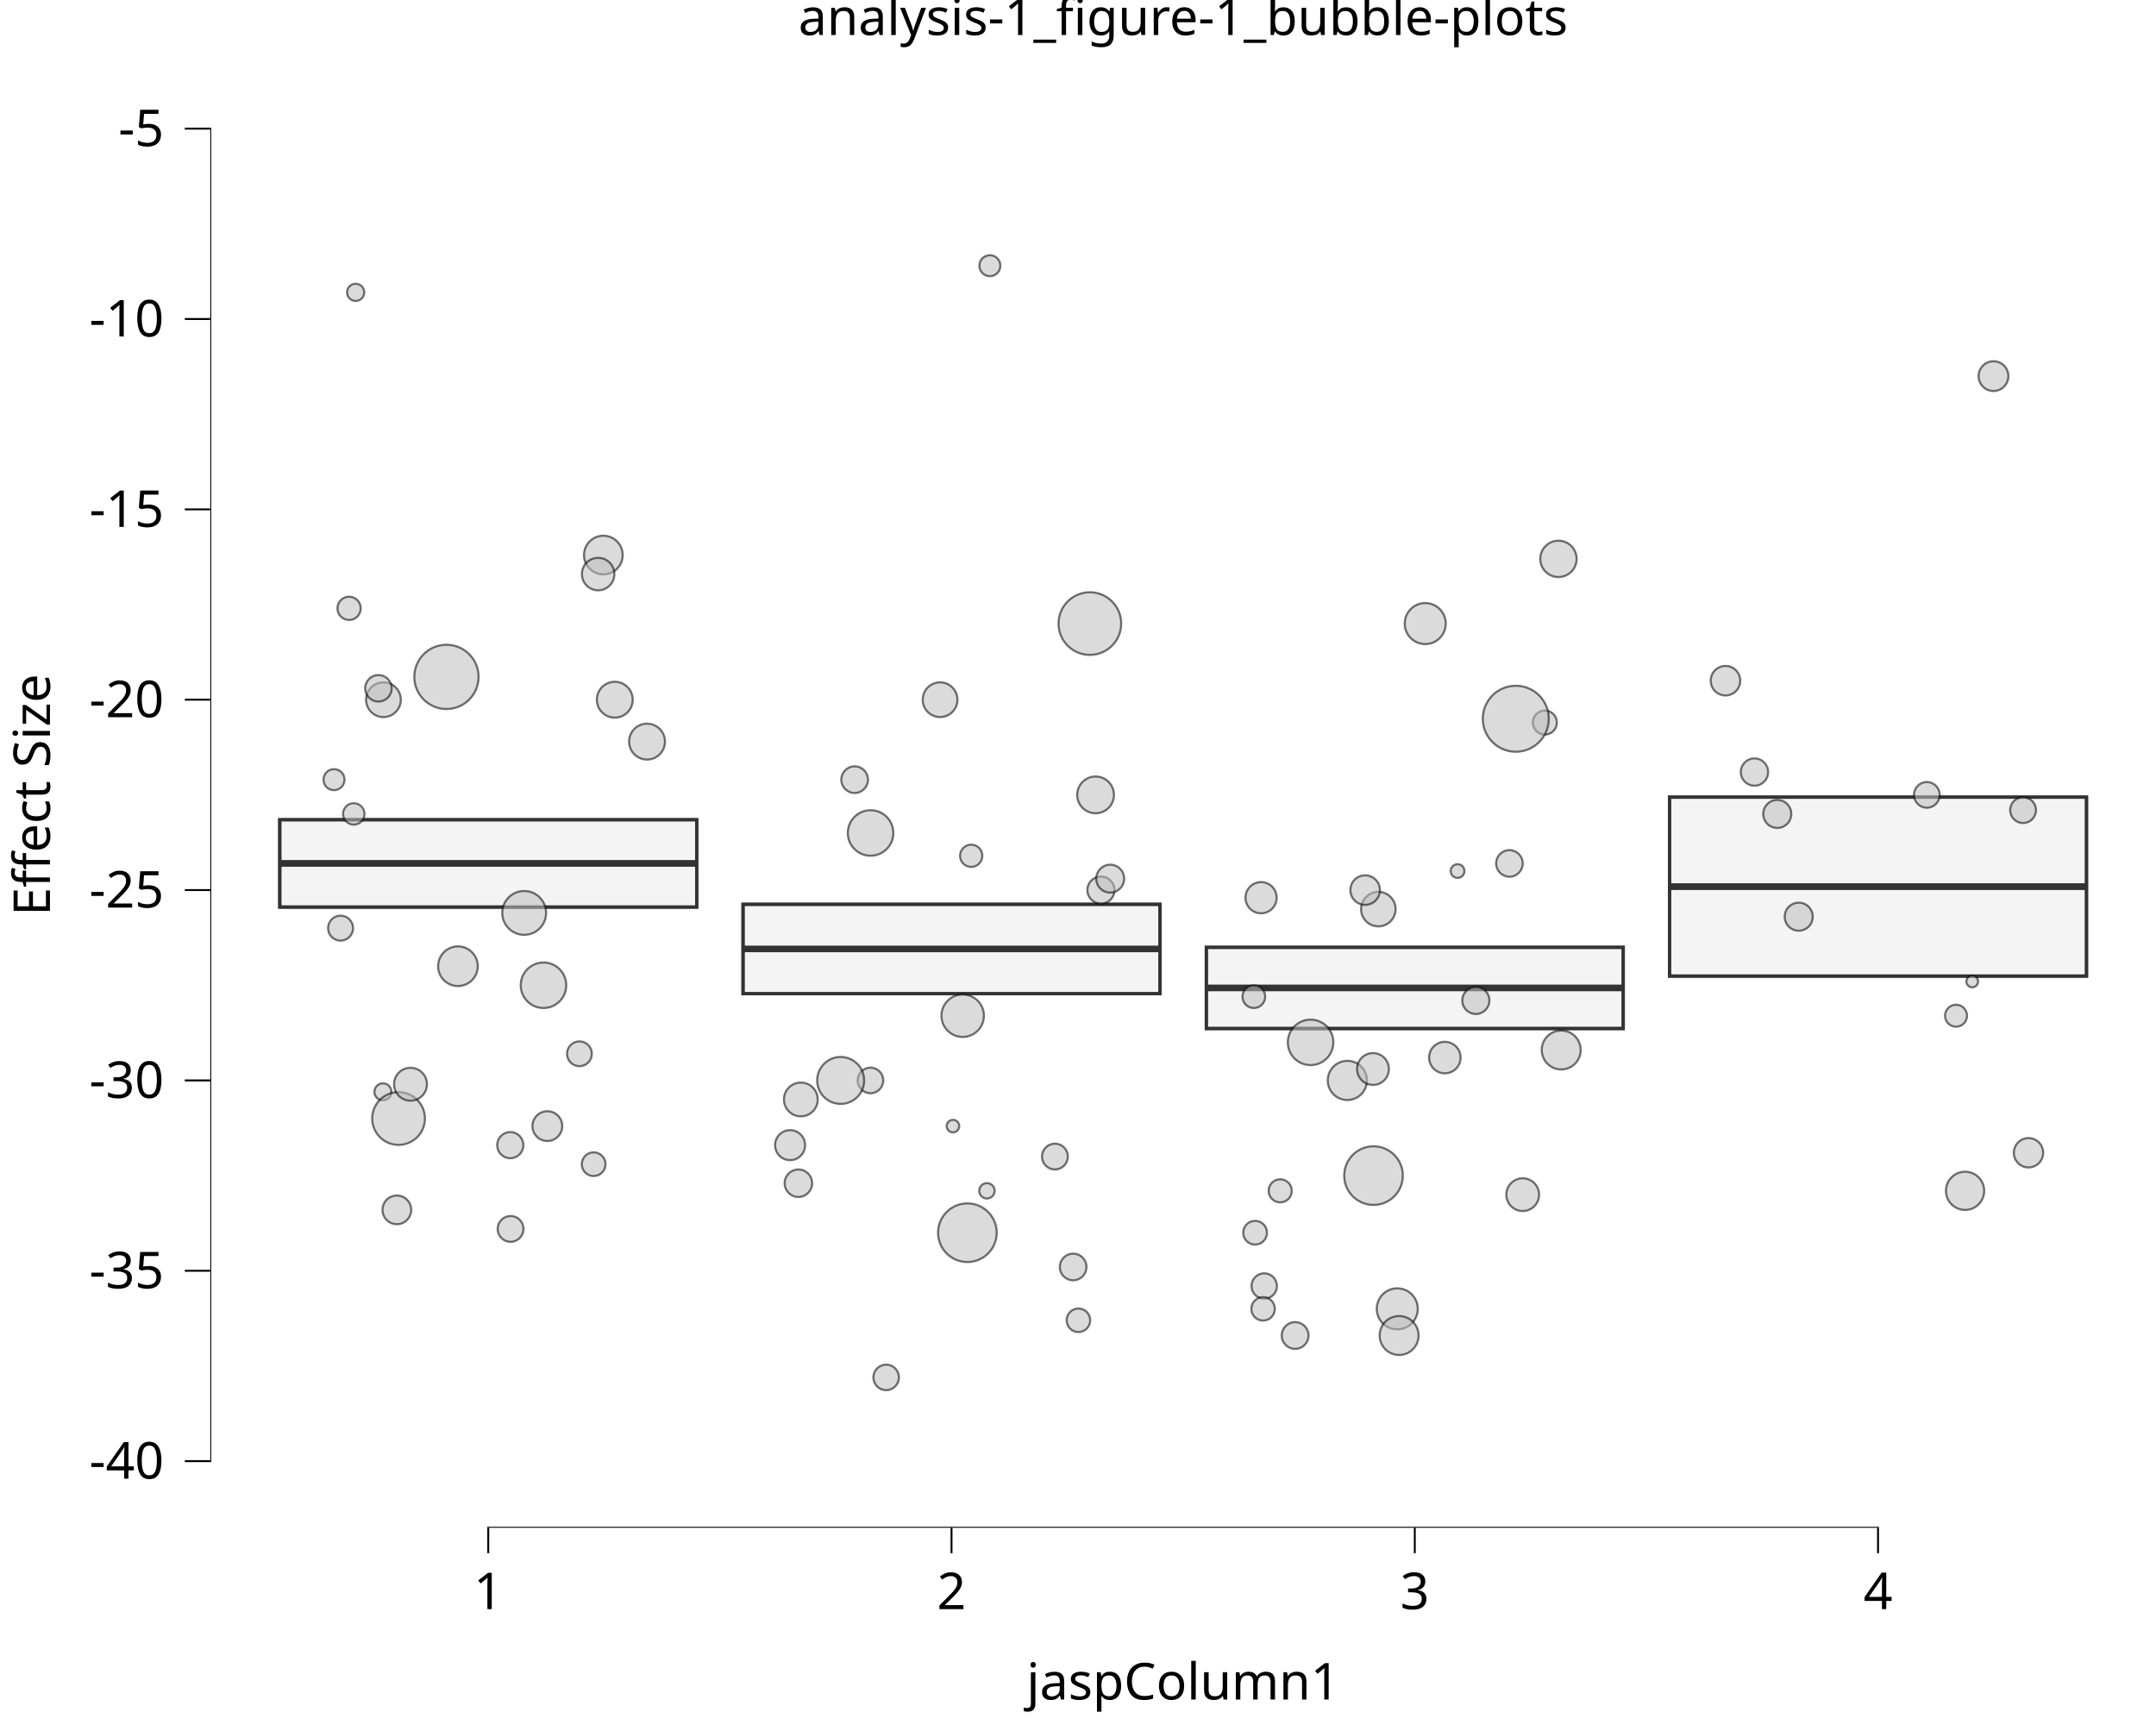
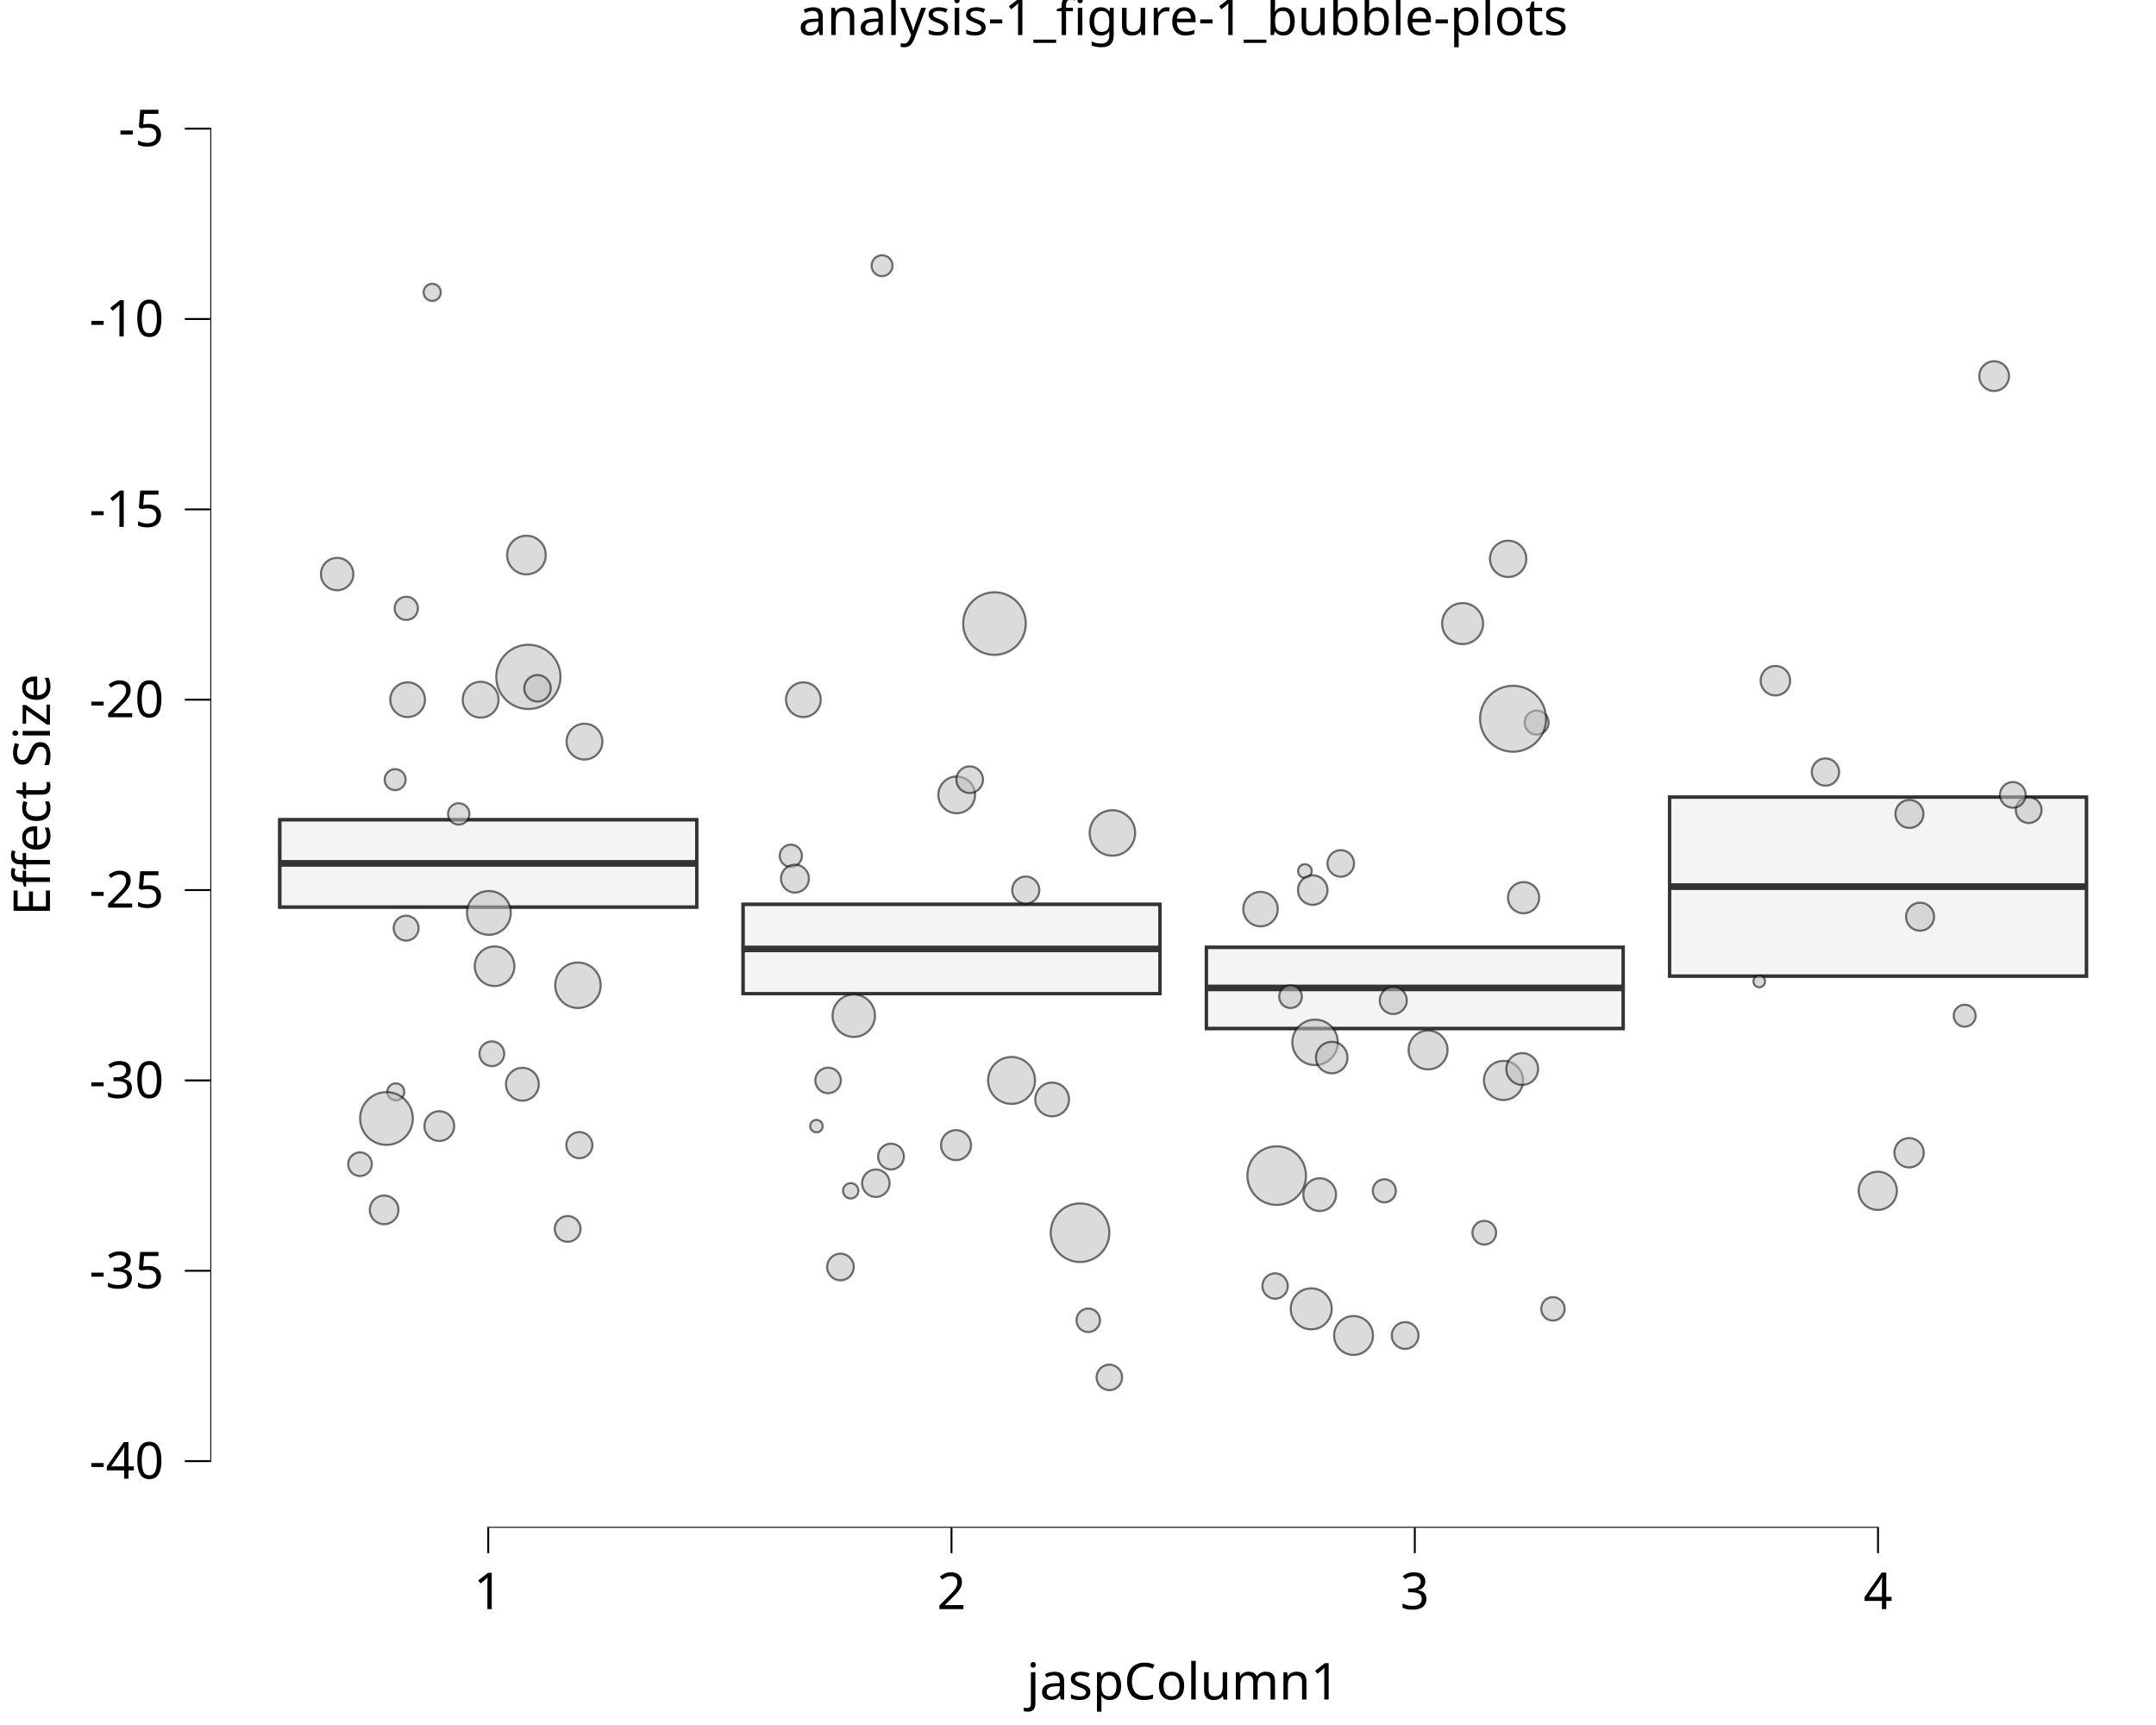
<svg xmlns="http://www.w3.org/2000/svg" class="svglite" data-engine-version="2.0" width="720.00pt" height="576.00pt" viewBox="0 0 720.00 576.00">
  <defs>
    <style type="text/css">
    .svglite line, .svglite polyline, .svglite polygon, .svglite path, .svglite rect, .svglite circle {
      fill: none;
      stroke: #000000;
      stroke-linecap: round;
      stroke-linejoin: round;
      stroke-miterlimit: 10.00;
    }
  </style>
  </defs>
  <rect width="100%" height="100%" style="stroke: none; fill: #FFFFFF;" />
  <defs>
    <clipPath id="cpMC4wMHw3MjAuMDB8MC4wMHw1NzYuMDA=">
      <rect x="0.00" y="0.00" width="720.00" height="576.00" />
    </clipPath>
  </defs>
  <g clip-path="url(#cpMC4wMHw3MjAuMDB8MC4wMHw1NzYuMDA=)">
    <rect x="0.00" y="0.00" width="720.00" height="576.00" style="stroke-width: 10.67; stroke: none;" />
  </g>
  <defs>
    <clipPath id="cpNzAuMjJ8NzIwLjAwfDIwLjcxfDUxMC4xNA==">
      <rect x="70.22" y="20.71" width="649.78" height="489.43" />
    </clipPath>
  </defs>
  <g clip-path="url(#cpNzAuMjJ8NzIwLjAwfDIwLjcxfDUxMC4xNA==)">
    <rect x="70.22" y="20.71" width="649.78" height="489.43" style="stroke-width: 10.67; stroke: none;" />
    <line x1="163.05" y1="273.72" x2="163.05" y2="273.72" style="stroke-width: 1.07; stroke: #333333; stroke-linecap: butt;" />
    <line x1="163.05" y1="302.88" x2="163.05" y2="302.88" style="stroke-width: 1.07; stroke: #333333; stroke-linecap: butt;" />
    <polygon points="93.43,273.72 93.43,302.88 232.67,302.88 232.67,273.72 93.43,273.72 " style="stroke-width: 1.07; stroke: #333333; stroke-linecap: butt; stroke-linejoin: miter; fill: #BEBEBE; fill-opacity: 0.10;" />
    <line x1="93.43" y1="288.30" x2="232.67" y2="288.30" style="stroke-width: 2.13; stroke: #333333; stroke-linecap: butt; stroke-linejoin: miter;" />
    <line x1="317.76" y1="301.96" x2="317.76" y2="301.96" style="stroke-width: 1.07; stroke: #333333; stroke-linecap: butt;" />
    <line x1="317.76" y1="331.81" x2="317.76" y2="331.81" style="stroke-width: 1.07; stroke: #333333; stroke-linecap: butt;" />
    <polygon points="248.14,301.96 248.14,331.81 387.38,331.81 387.38,301.96 248.14,301.96 " style="stroke-width: 1.07; stroke: #333333; stroke-linecap: butt; stroke-linejoin: miter; fill: #BEBEBE; fill-opacity: 0.10;" />
    <line x1="248.14" y1="316.89" x2="387.38" y2="316.89" style="stroke-width: 2.13; stroke: #333333; stroke-linecap: butt; stroke-linejoin: miter;" />
    <line x1="472.47" y1="316.33" x2="472.47" y2="316.33" style="stroke-width: 1.07; stroke: #333333; stroke-linecap: butt;" />
    <line x1="472.47" y1="343.44" x2="472.47" y2="343.44" style="stroke-width: 1.07; stroke: #333333; stroke-linecap: butt;" />
    <polygon points="402.85,316.33 402.85,343.44 542.08,343.44 542.08,316.33 402.85,316.33 " style="stroke-width: 1.07; stroke: #333333; stroke-linecap: butt; stroke-linejoin: miter; fill: #BEBEBE; fill-opacity: 0.10;" />
    <line x1="402.85" y1="329.89" x2="542.08" y2="329.89" style="stroke-width: 2.13; stroke: #333333; stroke-linecap: butt; stroke-linejoin: miter;" />
    <line x1="627.17" y1="266.18" x2="627.17" y2="266.18" style="stroke-width: 1.07; stroke: #333333; stroke-linecap: butt;" />
    <line x1="627.17" y1="325.93" x2="627.17" y2="325.93" style="stroke-width: 1.07; stroke: #333333; stroke-linecap: butt;" />
    <polygon points="557.56,266.18 557.56,325.93 696.79,325.93 696.79,266.18 557.56,266.18 " style="stroke-width: 1.07; stroke: #333333; stroke-linecap: butt; stroke-linejoin: miter; fill: #BEBEBE; fill-opacity: 0.10;" />
    <line x1="557.56" y1="296.05" x2="696.79" y2="296.05" style="stroke-width: 2.13; stroke: #333333; stroke-linecap: butt; stroke-linejoin: miter;" />
    <line x1="163.05" y1="273.72" x2="163.05" y2="273.72" style="stroke-width: 1.07; stroke: #333333; stroke-linecap: butt;" />
    <line x1="163.05" y1="302.88" x2="163.05" y2="302.88" style="stroke-width: 1.07; stroke: #333333; stroke-linecap: butt;" />
    <polygon points="93.43,273.72 93.43,302.88 232.67,302.88 232.67,273.72 93.43,273.72 " style="stroke-width: 1.07; stroke: #333333; stroke-linecap: butt; stroke-linejoin: miter; fill: #BEBEBE; fill-opacity: 0.10;" />
    <line x1="93.43" y1="288.30" x2="232.67" y2="288.30" style="stroke-width: 2.13; stroke: #333333; stroke-linecap: butt; stroke-linejoin: miter;" />
    <line x1="317.76" y1="301.96" x2="317.76" y2="301.96" style="stroke-width: 1.07; stroke: #333333; stroke-linecap: butt;" />
    <line x1="317.76" y1="331.81" x2="317.76" y2="331.81" style="stroke-width: 1.07; stroke: #333333; stroke-linecap: butt;" />
    <polygon points="248.14,301.96 248.14,331.81 387.38,331.81 387.38,301.96 248.14,301.96 " style="stroke-width: 1.07; stroke: #333333; stroke-linecap: butt; stroke-linejoin: miter; fill: #BEBEBE; fill-opacity: 0.10;" />
    <line x1="248.14" y1="316.89" x2="387.38" y2="316.89" style="stroke-width: 2.13; stroke: #333333; stroke-linecap: butt; stroke-linejoin: miter;" />
    <line x1="472.47" y1="316.33" x2="472.47" y2="316.33" style="stroke-width: 1.07; stroke: #333333; stroke-linecap: butt;" />
    <line x1="472.47" y1="343.44" x2="472.47" y2="343.44" style="stroke-width: 1.07; stroke: #333333; stroke-linecap: butt;" />
    <polygon points="402.85,316.33 402.85,343.44 542.08,343.44 542.08,316.33 402.85,316.33 " style="stroke-width: 1.07; stroke: #333333; stroke-linecap: butt; stroke-linejoin: miter; fill: #BEBEBE; fill-opacity: 0.10;" />
    <line x1="402.85" y1="329.89" x2="542.08" y2="329.89" style="stroke-width: 2.13; stroke: #333333; stroke-linecap: butt; stroke-linejoin: miter;" />
    <line x1="627.17" y1="266.18" x2="627.17" y2="266.18" style="stroke-width: 1.07; stroke: #333333; stroke-linecap: butt;" />
    <line x1="627.17" y1="325.93" x2="627.17" y2="325.93" style="stroke-width: 1.07; stroke: #333333; stroke-linecap: butt;" />
    <polygon points="557.56,266.18 557.56,325.93 696.79,325.93 696.79,266.18 557.56,266.18 " style="stroke-width: 1.07; stroke: #333333; stroke-linecap: butt; stroke-linejoin: miter; fill: #BEBEBE; fill-opacity: 0.10;" />
    <line x1="557.56" y1="296.05" x2="696.79" y2="296.05" style="stroke-width: 2.13; stroke: #333333; stroke-linecap: butt; stroke-linejoin: miter;" />
-     <circle cx="132.53" cy="403.99" r="4.79" style="stroke-width: 0.71; stroke: #000000; stroke-opacity: 0.55; fill: #BEBEBE; fill-opacity: 0.55;" />
-     <circle cx="205.31" cy="233.64" r="5.99" style="stroke-width: 0.71; stroke: #000000; stroke-opacity: 0.55; fill: #BEBEBE; fill-opacity: 0.55;" />
-     <circle cx="449.95" cy="360.77" r="6.54" style="stroke-width: 0.71; stroke: #000000; stroke-opacity: 0.55; fill: #BEBEBE; fill-opacity: 0.55;" />
-     <circle cx="216.08" cy="247.63" r="5.99" style="stroke-width: 0.71; stroke: #000000; stroke-opacity: 0.55; fill: #BEBEBE; fill-opacity: 0.55;" />
-     <circle cx="128.05" cy="233.64" r="5.80" style="stroke-width: 0.71; stroke: #000000; stroke-opacity: 0.55; fill: #BEBEBE; fill-opacity: 0.55;" />
-     <circle cx="313.94" cy="233.64" r="5.80" style="stroke-width: 0.71; stroke: #000000; stroke-opacity: 0.55; fill: #BEBEBE; fill-opacity: 0.55;" />
-     <circle cx="475.96" cy="208.22" r="6.85" style="stroke-width: 0.71; stroke: #000000; stroke-opacity: 0.55; fill: #BEBEBE; fill-opacity: 0.55;" />
-     <circle cx="329.59" cy="397.63" r="2.57" style="stroke-width: 0.71; stroke: #000000; stroke-opacity: 0.55; fill: #BEBEBE; fill-opacity: 0.55;" />
-     <circle cx="175.05" cy="304.83" r="7.32" style="stroke-width: 0.71; stroke: #000000; stroke-opacity: 0.55; fill: #BEBEBE; fill-opacity: 0.55;" />
-     <circle cx="321.49" cy="339.16" r="7.09" style="stroke-width: 0.71; stroke: #000000; stroke-opacity: 0.55; fill: #BEBEBE; fill-opacity: 0.55;" />
-     <circle cx="127.88" cy="364.58" r="2.84" style="stroke-width: 0.71; stroke: #000000; stroke-opacity: 0.55; fill: #BEBEBE; fill-opacity: 0.55;" />
-     <circle cx="486.76" cy="290.85" r="2.29" style="stroke-width: 0.71; stroke: #000000; stroke-opacity: 0.55; fill: #BEBEBE; fill-opacity: 0.55;" />
-     <circle cx="367.66" cy="297.21" r="4.53" style="stroke-width: 0.71; stroke: #000000; stroke-opacity: 0.55; fill: #BEBEBE; fill-opacity: 0.55;" />
-     <circle cx="466.62" cy="437.04" r="6.85" style="stroke-width: 0.71; stroke: #000000; stroke-opacity: 0.55; fill: #BEBEBE; fill-opacity: 0.55;" />
-     <circle cx="365.87" cy="265.42" r="6.14" style="stroke-width: 0.71; stroke: #000000; stroke-opacity: 0.55; fill: #BEBEBE; fill-opacity: 0.55;" />
-     <circle cx="421.14" cy="299.75" r="5.21" style="stroke-width: 0.71; stroke: #000000; stroke-opacity: 0.55; fill: #BEBEBE; fill-opacity: 0.55;" />
-     <circle cx="600.69" cy="306.10" r="4.68" style="stroke-width: 0.71; stroke: #000000; stroke-opacity: 0.55; fill: #BEBEBE; fill-opacity: 0.55;" />
-     <circle cx="330.57" cy="88.72" r="3.50" style="stroke-width: 0.71; stroke: #000000; stroke-opacity: 0.55; fill: #BEBEBE; fill-opacity: 0.55;" />
-     <circle cx="113.73" cy="309.92" r="4.17" style="stroke-width: 0.71; stroke: #000000; stroke-opacity: 0.55; fill: #BEBEBE; fill-opacity: 0.55;" />
-     <circle cx="290.69" cy="360.77" r="4.27" style="stroke-width: 0.71; stroke: #000000; stroke-opacity: 0.55; fill: #BEBEBE; fill-opacity: 0.55;" />
-     <circle cx="460.30" cy="303.56" r="5.76" style="stroke-width: 0.71; stroke: #000000; stroke-opacity: 0.55; fill: #BEBEBE; fill-opacity: 0.55;" />
-     <circle cx="576.23" cy="227.29" r="4.93" style="stroke-width: 0.71; stroke: #000000; stroke-opacity: 0.55; fill: #BEBEBE; fill-opacity: 0.55;" />
-     <circle cx="467.24" cy="445.94" r="6.50" style="stroke-width: 0.71; stroke: #000000; stroke-opacity: 0.55; fill: #BEBEBE; fill-opacity: 0.55;" />
-     <circle cx="656.24" cy="397.63" r="6.38" style="stroke-width: 0.71; stroke: #000000; stroke-opacity: 0.55; fill: #BEBEBE; fill-opacity: 0.55;" />
-     <circle cx="181.50" cy="328.99" r="7.60" style="stroke-width: 0.71; stroke: #000000; stroke-opacity: 0.55; fill: #BEBEBE; fill-opacity: 0.55;" />
-     <circle cx="290.73" cy="278.14" r="7.60" style="stroke-width: 0.71; stroke: #000000; stroke-opacity: 0.55; fill: #BEBEBE; fill-opacity: 0.55;" />
-     <circle cx="437.67" cy="348.06" r="7.60" style="stroke-width: 0.71; stroke: #000000; stroke-opacity: 0.55; fill: #BEBEBE; fill-opacity: 0.55;" />
-     <circle cx="455.89" cy="297.21" r="4.93" style="stroke-width: 0.71; stroke: #000000; stroke-opacity: 0.55; fill: #BEBEBE; fill-opacity: 0.55;" />
-     <circle cx="593.52" cy="271.78" r="4.68" style="stroke-width: 0.71; stroke: #000000; stroke-opacity: 0.55; fill: #BEBEBE; fill-opacity: 0.55;" />
-     <circle cx="360.14" cy="440.86" r="3.93" style="stroke-width: 0.71; stroke: #000000; stroke-opacity: 0.55; fill: #BEBEBE; fill-opacity: 0.55;" />
-     <circle cx="482.51" cy="353.14" r="5.26" style="stroke-width: 0.71; stroke: #000000; stroke-opacity: 0.55; fill: #BEBEBE; fill-opacity: 0.55;" />
-     <circle cx="133.10" cy="373.48" r="8.81" style="stroke-width: 0.71; stroke: #000000; stroke-opacity: 0.55; fill: #BEBEBE; fill-opacity: 0.55;" />
-     <circle cx="323.06" cy="411.62" r="9.79" style="stroke-width: 0.71; stroke: #000000; stroke-opacity: 0.55; fill: #BEBEBE; fill-opacity: 0.55;" />
-     <circle cx="458.69" cy="392.55" r="9.79" style="stroke-width: 0.71; stroke: #000000; stroke-opacity: 0.55; fill: #BEBEBE; fill-opacity: 0.55;" />
-     <circle cx="515.90" cy="241.27" r="4.02" style="stroke-width: 0.71; stroke: #000000; stroke-opacity: 0.55; fill: #BEBEBE; fill-opacity: 0.55;" />
-     <circle cx="170.51" cy="410.35" r="4.31" style="stroke-width: 0.71; stroke: #000000; stroke-opacity: 0.55; fill: #BEBEBE; fill-opacity: 0.55;" />
-     <circle cx="422.19" cy="429.42" r="4.24" style="stroke-width: 0.71; stroke: #000000; stroke-opacity: 0.55; fill: #BEBEBE; fill-opacity: 0.55;" />
-     <circle cx="358.38" cy="423.06" r="4.45" style="stroke-width: 0.71; stroke: #000000; stroke-opacity: 0.55; fill: #BEBEBE; fill-opacity: 0.55;" />
-     <circle cx="266.62" cy="395.09" r="4.59" style="stroke-width: 0.71; stroke: #000000; stroke-opacity: 0.55; fill: #BEBEBE; fill-opacity: 0.55;" />
-     <circle cx="118.14" cy="271.78" r="3.58" style="stroke-width: 0.71; stroke: #000000; stroke-opacity: 0.55; fill: #BEBEBE; fill-opacity: 0.55;" />
-     <circle cx="324.33" cy="285.76" r="3.72" style="stroke-width: 0.71; stroke: #000000; stroke-opacity: 0.55; fill: #BEBEBE; fill-opacity: 0.55;" />
-     <circle cx="418.72" cy="332.80" r="3.79" style="stroke-width: 0.71; stroke: #000000; stroke-opacity: 0.55; fill: #BEBEBE; fill-opacity: 0.55;" />
-     <circle cx="653.22" cy="339.16" r="3.67" style="stroke-width: 0.71; stroke: #000000; stroke-opacity: 0.55; fill: #BEBEBE; fill-opacity: 0.55;" />
-     <circle cx="182.79" cy="376.02" r="4.97" style="stroke-width: 0.71; stroke: #000000; stroke-opacity: 0.55; fill: #BEBEBE; fill-opacity: 0.55;" />
-     <circle cx="508.51" cy="398.91" r="5.47" style="stroke-width: 0.71; stroke: #000000; stroke-opacity: 0.55; fill: #BEBEBE; fill-opacity: 0.55;" />
-     <circle cx="201.49" cy="185.34" r="6.46" style="stroke-width: 0.71; stroke: #000000; stroke-opacity: 0.55; fill: #BEBEBE; fill-opacity: 0.55;" />
-     <circle cx="520.45" cy="186.61" r="6.07" style="stroke-width: 0.71; stroke: #000000; stroke-opacity: 0.55; fill: #BEBEBE; fill-opacity: 0.55;" />
-     <circle cx="665.73" cy="125.59" r="4.97" style="stroke-width: 0.71; stroke: #000000; stroke-opacity: 0.55; fill: #BEBEBE; fill-opacity: 0.55;" />
-     <circle cx="521.37" cy="350.60" r="6.50" style="stroke-width: 0.71; stroke: #000000; stroke-opacity: 0.55; fill: #BEBEBE; fill-opacity: 0.55;" />
-     <circle cx="263.85" cy="382.38" r="5.01" style="stroke-width: 0.71; stroke: #000000; stroke-opacity: 0.55; fill: #BEBEBE; fill-opacity: 0.55;" />
-     <circle cx="198.25" cy="388.74" r="3.96" style="stroke-width: 0.71; stroke: #000000; stroke-opacity: 0.55; fill: #BEBEBE; fill-opacity: 0.55;" />
-     <circle cx="427.53" cy="397.63" r="3.86" style="stroke-width: 0.71; stroke: #000000; stroke-opacity: 0.55; fill: #BEBEBE; fill-opacity: 0.55;" />
-     <circle cx="170.41" cy="382.38" r="4.37" style="stroke-width: 0.71; stroke: #000000; stroke-opacity: 0.55; fill: #BEBEBE; fill-opacity: 0.55;" />
-     <circle cx="193.50" cy="351.87" r="4.14" style="stroke-width: 0.71; stroke: #000000; stroke-opacity: 0.55; fill: #BEBEBE; fill-opacity: 0.55;" />
-     <circle cx="352.29" cy="386.19" r="4.31" style="stroke-width: 0.71; stroke: #000000; stroke-opacity: 0.55; fill: #BEBEBE; fill-opacity: 0.55;" />
-     <circle cx="432.51" cy="445.94" r="4.47" style="stroke-width: 0.71; stroke: #000000; stroke-opacity: 0.55; fill: #BEBEBE; fill-opacity: 0.55;" />
-     <circle cx="137.09" cy="362.04" r="5.49" style="stroke-width: 0.71; stroke: #000000; stroke-opacity: 0.55; fill: #BEBEBE; fill-opacity: 0.55;" />
-     <circle cx="267.44" cy="367.12" r="5.64" style="stroke-width: 0.71; stroke: #000000; stroke-opacity: 0.55; fill: #BEBEBE; fill-opacity: 0.55;" />
-     <circle cx="458.51" cy="356.95" r="5.31" style="stroke-width: 0.71; stroke: #000000; stroke-opacity: 0.55; fill: #BEBEBE; fill-opacity: 0.55;" />
-     <circle cx="677.42" cy="384.92" r="4.90" style="stroke-width: 0.71; stroke: #000000; stroke-opacity: 0.55; fill: #BEBEBE; fill-opacity: 0.55;" />
-     <circle cx="116.58" cy="203.13" r="3.89" style="stroke-width: 0.71; stroke: #000000; stroke-opacity: 0.55; fill: #BEBEBE; fill-opacity: 0.55;" />
-     <circle cx="675.61" cy="270.51" r="4.31" style="stroke-width: 0.71; stroke: #000000; stroke-opacity: 0.55; fill: #BEBEBE; fill-opacity: 0.55;" />
-     <circle cx="421.81" cy="437.04" r="3.92" style="stroke-width: 0.71; stroke: #000000; stroke-opacity: 0.55; fill: #BEBEBE; fill-opacity: 0.55;" />
-     <circle cx="643.47" cy="265.42" r="4.29" style="stroke-width: 0.71; stroke: #000000; stroke-opacity: 0.55; fill: #BEBEBE; fill-opacity: 0.55;" />
-     <circle cx="149.09" cy="226.02" r="10.73" style="stroke-width: 0.71; stroke: #000000; stroke-opacity: 0.55; fill: #BEBEBE; fill-opacity: 0.55;" />
-     <circle cx="363.96" cy="208.22" r="10.46" style="stroke-width: 0.71; stroke: #000000; stroke-opacity: 0.55; fill: #BEBEBE; fill-opacity: 0.55;" />
-     <circle cx="506.20" cy="240.00" r="11.02" style="stroke-width: 0.71; stroke: #000000; stroke-opacity: 0.55; fill: #BEBEBE; fill-opacity: 0.55;" />
-     <circle cx="118.77" cy="97.62" r="2.87" style="stroke-width: 0.71; stroke: #000000; stroke-opacity: 0.55; fill: #BEBEBE; fill-opacity: 0.55;" />
-     <circle cx="370.76" cy="293.39" r="4.66" style="stroke-width: 0.71; stroke: #000000; stroke-opacity: 0.55; fill: #BEBEBE; fill-opacity: 0.55;" />
-     <circle cx="492.86" cy="334.07" r="4.52" style="stroke-width: 0.71; stroke: #000000; stroke-opacity: 0.55; fill: #BEBEBE; fill-opacity: 0.55;" />
-     <circle cx="199.75" cy="191.69" r="5.42" style="stroke-width: 0.71; stroke: #000000; stroke-opacity: 0.55; fill: #BEBEBE; fill-opacity: 0.55;" />
-     <circle cx="318.24" cy="376.02" r="2.09" style="stroke-width: 0.71; stroke: #000000; stroke-opacity: 0.55; fill: #BEBEBE; fill-opacity: 0.55;" />
-     <circle cx="658.63" cy="327.72" r="1.95" style="stroke-width: 0.71; stroke: #000000; stroke-opacity: 0.55; fill: #BEBEBE; fill-opacity: 0.55;" />
-     <circle cx="152.93" cy="322.63" r="6.62" style="stroke-width: 0.71; stroke: #000000; stroke-opacity: 0.55; fill: #BEBEBE; fill-opacity: 0.55;" />
-     <circle cx="280.74" cy="360.77" r="7.84" style="stroke-width: 0.71; stroke: #000000; stroke-opacity: 0.55; fill: #BEBEBE; fill-opacity: 0.55;" />
-     <circle cx="126.38" cy="229.83" r="4.42" style="stroke-width: 0.71; stroke: #000000; stroke-opacity: 0.55; fill: #BEBEBE; fill-opacity: 0.55;" />
-     <circle cx="285.41" cy="260.34" r="4.45" style="stroke-width: 0.71; stroke: #000000; stroke-opacity: 0.55; fill: #BEBEBE; fill-opacity: 0.55;" />
-     <circle cx="504.08" cy="288.31" r="4.44" style="stroke-width: 0.71; stroke: #000000; stroke-opacity: 0.55; fill: #BEBEBE; fill-opacity: 0.55;" />
-     <circle cx="585.91" cy="257.80" r="4.56" style="stroke-width: 0.71; stroke: #000000; stroke-opacity: 0.55; fill: #BEBEBE; fill-opacity: 0.55;" />
-     <circle cx="295.93" cy="459.93" r="4.26" style="stroke-width: 0.71; stroke: #000000; stroke-opacity: 0.55; fill: #BEBEBE; fill-opacity: 0.55;" />
-     <circle cx="419.14" cy="411.62" r="3.97" style="stroke-width: 0.71; stroke: #000000; stroke-opacity: 0.55; fill: #BEBEBE; fill-opacity: 0.55;" />
-     <circle cx="111.54" cy="260.34" r="3.51" style="stroke-width: 0.71; stroke: #000000; stroke-opacity: 0.55; fill: #BEBEBE; fill-opacity: 0.55;" />
+     <circle cx="128.28" cy="403.99" r="4.79" style="stroke-width: 0.71; stroke: #000000; stroke-opacity: 0.55; fill: #BEBEBE; fill-opacity: 0.55;" />
+     <circle cx="160.51" cy="233.64" r="5.99" style="stroke-width: 0.71; stroke: #000000; stroke-opacity: 0.55; fill: #BEBEBE; fill-opacity: 0.55;" />
+     <circle cx="502.10" cy="360.77" r="6.54" style="stroke-width: 0.71; stroke: #000000; stroke-opacity: 0.55; fill: #BEBEBE; fill-opacity: 0.55;" />
+     <circle cx="195.19" cy="247.63" r="5.99" style="stroke-width: 0.71; stroke: #000000; stroke-opacity: 0.55; fill: #BEBEBE; fill-opacity: 0.55;" />
+     <circle cx="136.12" cy="233.64" r="5.80" style="stroke-width: 0.71; stroke: #000000; stroke-opacity: 0.55; fill: #BEBEBE; fill-opacity: 0.55;" />
+     <circle cx="268.29" cy="233.64" r="5.80" style="stroke-width: 0.71; stroke: #000000; stroke-opacity: 0.55; fill: #BEBEBE; fill-opacity: 0.55;" />
+     <circle cx="488.44" cy="208.22" r="6.85" style="stroke-width: 0.71; stroke: #000000; stroke-opacity: 0.55; fill: #BEBEBE; fill-opacity: 0.55;" />
+     <circle cx="284.09" cy="397.63" r="2.57" style="stroke-width: 0.71; stroke: #000000; stroke-opacity: 0.55; fill: #BEBEBE; fill-opacity: 0.55;" />
+     <circle cx="163.27" cy="304.83" r="7.32" style="stroke-width: 0.71; stroke: #000000; stroke-opacity: 0.55; fill: #BEBEBE; fill-opacity: 0.55;" />
+     <circle cx="285.12" cy="339.16" r="7.09" style="stroke-width: 0.71; stroke: #000000; stroke-opacity: 0.55; fill: #BEBEBE; fill-opacity: 0.55;" />
+     <circle cx="132.18" cy="364.58" r="2.84" style="stroke-width: 0.71; stroke: #000000; stroke-opacity: 0.55; fill: #BEBEBE; fill-opacity: 0.55;" />
+     <circle cx="435.78" cy="290.85" r="2.29" style="stroke-width: 0.71; stroke: #000000; stroke-opacity: 0.55; fill: #BEBEBE; fill-opacity: 0.55;" />
+     <circle cx="342.55" cy="297.21" r="4.53" style="stroke-width: 0.71; stroke: #000000; stroke-opacity: 0.55; fill: #BEBEBE; fill-opacity: 0.55;" />
+     <circle cx="437.89" cy="437.04" r="6.85" style="stroke-width: 0.71; stroke: #000000; stroke-opacity: 0.55; fill: #BEBEBE; fill-opacity: 0.55;" />
+     <circle cx="319.49" cy="265.42" r="6.14" style="stroke-width: 0.71; stroke: #000000; stroke-opacity: 0.55; fill: #BEBEBE; fill-opacity: 0.55;" />
+     <circle cx="508.80" cy="299.75" r="5.21" style="stroke-width: 0.71; stroke: #000000; stroke-opacity: 0.55; fill: #BEBEBE; fill-opacity: 0.55;" />
+     <circle cx="641.21" cy="306.10" r="4.68" style="stroke-width: 0.71; stroke: #000000; stroke-opacity: 0.55; fill: #BEBEBE; fill-opacity: 0.55;" />
+     <circle cx="294.57" cy="88.72" r="3.50" style="stroke-width: 0.71; stroke: #000000; stroke-opacity: 0.55; fill: #BEBEBE; fill-opacity: 0.55;" />
+     <circle cx="135.63" cy="309.92" r="4.17" style="stroke-width: 0.71; stroke: #000000; stroke-opacity: 0.55; fill: #BEBEBE; fill-opacity: 0.55;" />
+     <circle cx="276.54" cy="360.77" r="4.27" style="stroke-width: 0.71; stroke: #000000; stroke-opacity: 0.55; fill: #BEBEBE; fill-opacity: 0.55;" />
+     <circle cx="420.95" cy="303.56" r="5.76" style="stroke-width: 0.71; stroke: #000000; stroke-opacity: 0.55; fill: #BEBEBE; fill-opacity: 0.55;" />
+     <circle cx="592.90" cy="227.29" r="4.93" style="stroke-width: 0.71; stroke: #000000; stroke-opacity: 0.55; fill: #BEBEBE; fill-opacity: 0.55;" />
+     <circle cx="452.02" cy="445.94" r="6.50" style="stroke-width: 0.71; stroke: #000000; stroke-opacity: 0.55; fill: #BEBEBE; fill-opacity: 0.55;" />
+     <circle cx="627.09" cy="397.63" r="6.38" style="stroke-width: 0.71; stroke: #000000; stroke-opacity: 0.55; fill: #BEBEBE; fill-opacity: 0.55;" />
+     <circle cx="193.01" cy="328.99" r="7.60" style="stroke-width: 0.71; stroke: #000000; stroke-opacity: 0.55; fill: #BEBEBE; fill-opacity: 0.55;" />
+     <circle cx="371.49" cy="278.14" r="7.60" style="stroke-width: 0.71; stroke: #000000; stroke-opacity: 0.55; fill: #BEBEBE; fill-opacity: 0.55;" />
+     <circle cx="439.17" cy="348.06" r="7.60" style="stroke-width: 0.71; stroke: #000000; stroke-opacity: 0.55; fill: #BEBEBE; fill-opacity: 0.55;" />
+     <circle cx="438.39" cy="297.21" r="4.93" style="stroke-width: 0.71; stroke: #000000; stroke-opacity: 0.55; fill: #BEBEBE; fill-opacity: 0.55;" />
+     <circle cx="637.66" cy="271.78" r="4.68" style="stroke-width: 0.71; stroke: #000000; stroke-opacity: 0.55; fill: #BEBEBE; fill-opacity: 0.55;" />
+     <circle cx="363.42" cy="440.86" r="3.93" style="stroke-width: 0.71; stroke: #000000; stroke-opacity: 0.55; fill: #BEBEBE; fill-opacity: 0.55;" />
+     <circle cx="444.74" cy="353.14" r="5.26" style="stroke-width: 0.71; stroke: #000000; stroke-opacity: 0.55; fill: #BEBEBE; fill-opacity: 0.55;" />
+     <circle cx="129.06" cy="373.48" r="8.81" style="stroke-width: 0.71; stroke: #000000; stroke-opacity: 0.55; fill: #BEBEBE; fill-opacity: 0.55;" />
+     <circle cx="360.68" cy="411.62" r="9.79" style="stroke-width: 0.71; stroke: #000000; stroke-opacity: 0.55; fill: #BEBEBE; fill-opacity: 0.55;" />
+     <circle cx="426.35" cy="392.55" r="9.79" style="stroke-width: 0.71; stroke: #000000; stroke-opacity: 0.55; fill: #BEBEBE; fill-opacity: 0.55;" />
+     <circle cx="513.15" cy="241.27" r="4.02" style="stroke-width: 0.71; stroke: #000000; stroke-opacity: 0.55; fill: #BEBEBE; fill-opacity: 0.55;" />
+     <circle cx="189.57" cy="410.35" r="4.31" style="stroke-width: 0.71; stroke: #000000; stroke-opacity: 0.55; fill: #BEBEBE; fill-opacity: 0.55;" />
+     <circle cx="425.82" cy="429.42" r="4.24" style="stroke-width: 0.71; stroke: #000000; stroke-opacity: 0.55; fill: #BEBEBE; fill-opacity: 0.55;" />
+     <circle cx="280.67" cy="423.06" r="4.45" style="stroke-width: 0.71; stroke: #000000; stroke-opacity: 0.55; fill: #BEBEBE; fill-opacity: 0.55;" />
+     <circle cx="292.49" cy="395.09" r="4.59" style="stroke-width: 0.71; stroke: #000000; stroke-opacity: 0.55; fill: #BEBEBE; fill-opacity: 0.55;" />
+     <circle cx="153.19" cy="271.78" r="3.58" style="stroke-width: 0.71; stroke: #000000; stroke-opacity: 0.55; fill: #BEBEBE; fill-opacity: 0.55;" />
+     <circle cx="264.10" cy="285.76" r="3.72" style="stroke-width: 0.71; stroke: #000000; stroke-opacity: 0.55; fill: #BEBEBE; fill-opacity: 0.55;" />
+     <circle cx="430.97" cy="332.80" r="3.79" style="stroke-width: 0.71; stroke: #000000; stroke-opacity: 0.55; fill: #BEBEBE; fill-opacity: 0.55;" />
+     <circle cx="656.11" cy="339.16" r="3.67" style="stroke-width: 0.71; stroke: #000000; stroke-opacity: 0.55; fill: #BEBEBE; fill-opacity: 0.55;" />
+     <circle cx="146.71" cy="376.02" r="4.97" style="stroke-width: 0.71; stroke: #000000; stroke-opacity: 0.55; fill: #BEBEBE; fill-opacity: 0.55;" />
+     <circle cx="440.72" cy="398.91" r="5.47" style="stroke-width: 0.71; stroke: #000000; stroke-opacity: 0.55; fill: #BEBEBE; fill-opacity: 0.55;" />
+     <circle cx="175.81" cy="185.34" r="6.46" style="stroke-width: 0.71; stroke: #000000; stroke-opacity: 0.55; fill: #BEBEBE; fill-opacity: 0.55;" />
+     <circle cx="503.65" cy="186.61" r="6.07" style="stroke-width: 0.71; stroke: #000000; stroke-opacity: 0.55; fill: #BEBEBE; fill-opacity: 0.55;" />
+     <circle cx="665.95" cy="125.59" r="4.97" style="stroke-width: 0.71; stroke: #000000; stroke-opacity: 0.55; fill: #BEBEBE; fill-opacity: 0.55;" />
+     <circle cx="476.91" cy="350.60" r="6.50" style="stroke-width: 0.71; stroke: #000000; stroke-opacity: 0.55; fill: #BEBEBE; fill-opacity: 0.55;" />
+     <circle cx="319.27" cy="382.38" r="5.01" style="stroke-width: 0.71; stroke: #000000; stroke-opacity: 0.55; fill: #BEBEBE; fill-opacity: 0.55;" />
+     <circle cx="120.23" cy="388.74" r="3.96" style="stroke-width: 0.71; stroke: #000000; stroke-opacity: 0.55; fill: #BEBEBE; fill-opacity: 0.55;" />
+     <circle cx="462.30" cy="397.63" r="3.86" style="stroke-width: 0.71; stroke: #000000; stroke-opacity: 0.55; fill: #BEBEBE; fill-opacity: 0.55;" />
+     <circle cx="193.48" cy="382.38" r="4.37" style="stroke-width: 0.71; stroke: #000000; stroke-opacity: 0.55; fill: #BEBEBE; fill-opacity: 0.55;" />
+     <circle cx="164.25" cy="351.87" r="4.14" style="stroke-width: 0.71; stroke: #000000; stroke-opacity: 0.55; fill: #BEBEBE; fill-opacity: 0.55;" />
+     <circle cx="297.55" cy="386.19" r="4.31" style="stroke-width: 0.71; stroke: #000000; stroke-opacity: 0.55; fill: #BEBEBE; fill-opacity: 0.55;" />
+     <circle cx="469.25" cy="445.94" r="4.47" style="stroke-width: 0.71; stroke: #000000; stroke-opacity: 0.55; fill: #BEBEBE; fill-opacity: 0.55;" />
+     <circle cx="174.45" cy="362.04" r="5.49" style="stroke-width: 0.71; stroke: #000000; stroke-opacity: 0.55; fill: #BEBEBE; fill-opacity: 0.55;" />
+     <circle cx="351.37" cy="367.12" r="5.64" style="stroke-width: 0.71; stroke: #000000; stroke-opacity: 0.55; fill: #BEBEBE; fill-opacity: 0.55;" />
+     <circle cx="508.35" cy="356.95" r="5.31" style="stroke-width: 0.71; stroke: #000000; stroke-opacity: 0.55; fill: #BEBEBE; fill-opacity: 0.55;" />
+     <circle cx="637.54" cy="384.92" r="4.90" style="stroke-width: 0.71; stroke: #000000; stroke-opacity: 0.55; fill: #BEBEBE; fill-opacity: 0.55;" />
+     <circle cx="135.68" cy="203.13" r="3.89" style="stroke-width: 0.71; stroke: #000000; stroke-opacity: 0.55; fill: #BEBEBE; fill-opacity: 0.55;" />
+     <circle cx="677.49" cy="270.51" r="4.31" style="stroke-width: 0.71; stroke: #000000; stroke-opacity: 0.55; fill: #BEBEBE; fill-opacity: 0.55;" />
+     <circle cx="518.61" cy="437.04" r="3.92" style="stroke-width: 0.71; stroke: #000000; stroke-opacity: 0.55; fill: #BEBEBE; fill-opacity: 0.55;" />
+     <circle cx="672.18" cy="265.42" r="4.29" style="stroke-width: 0.71; stroke: #000000; stroke-opacity: 0.55; fill: #BEBEBE; fill-opacity: 0.55;" />
+     <circle cx="176.45" cy="226.02" r="10.73" style="stroke-width: 0.71; stroke: #000000; stroke-opacity: 0.55; fill: #BEBEBE; fill-opacity: 0.55;" />
+     <circle cx="332.11" cy="208.22" r="10.46" style="stroke-width: 0.71; stroke: #000000; stroke-opacity: 0.55; fill: #BEBEBE; fill-opacity: 0.55;" />
+     <circle cx="505.29" cy="240.00" r="11.02" style="stroke-width: 0.71; stroke: #000000; stroke-opacity: 0.55; fill: #BEBEBE; fill-opacity: 0.55;" />
+     <circle cx="144.34" cy="97.62" r="2.87" style="stroke-width: 0.71; stroke: #000000; stroke-opacity: 0.55; fill: #BEBEBE; fill-opacity: 0.55;" />
+     <circle cx="265.48" cy="293.39" r="4.66" style="stroke-width: 0.71; stroke: #000000; stroke-opacity: 0.55; fill: #BEBEBE; fill-opacity: 0.55;" />
+     <circle cx="465.29" cy="334.07" r="4.52" style="stroke-width: 0.71; stroke: #000000; stroke-opacity: 0.55; fill: #BEBEBE; fill-opacity: 0.55;" />
+     <circle cx="112.59" cy="191.69" r="5.42" style="stroke-width: 0.71; stroke: #000000; stroke-opacity: 0.55; fill: #BEBEBE; fill-opacity: 0.55;" />
+     <circle cx="272.66" cy="376.02" r="2.09" style="stroke-width: 0.71; stroke: #000000; stroke-opacity: 0.55; fill: #BEBEBE; fill-opacity: 0.55;" />
+     <circle cx="587.51" cy="327.72" r="1.95" style="stroke-width: 0.71; stroke: #000000; stroke-opacity: 0.55; fill: #BEBEBE; fill-opacity: 0.55;" />
+     <circle cx="165.16" cy="322.63" r="6.62" style="stroke-width: 0.71; stroke: #000000; stroke-opacity: 0.55; fill: #BEBEBE; fill-opacity: 0.55;" />
+     <circle cx="337.81" cy="360.77" r="7.84" style="stroke-width: 0.71; stroke: #000000; stroke-opacity: 0.55; fill: #BEBEBE; fill-opacity: 0.55;" />
+     <circle cx="179.50" cy="229.83" r="4.42" style="stroke-width: 0.71; stroke: #000000; stroke-opacity: 0.55; fill: #BEBEBE; fill-opacity: 0.55;" />
+     <circle cx="323.83" cy="260.34" r="4.45" style="stroke-width: 0.71; stroke: #000000; stroke-opacity: 0.55; fill: #BEBEBE; fill-opacity: 0.55;" />
+     <circle cx="447.75" cy="288.31" r="4.44" style="stroke-width: 0.71; stroke: #000000; stroke-opacity: 0.55; fill: #BEBEBE; fill-opacity: 0.55;" />
+     <circle cx="609.61" cy="257.80" r="4.56" style="stroke-width: 0.71; stroke: #000000; stroke-opacity: 0.55; fill: #BEBEBE; fill-opacity: 0.55;" />
+     <circle cx="370.47" cy="459.93" r="4.26" style="stroke-width: 0.71; stroke: #000000; stroke-opacity: 0.55; fill: #BEBEBE; fill-opacity: 0.55;" />
+     <circle cx="495.68" cy="411.62" r="3.97" style="stroke-width: 0.71; stroke: #000000; stroke-opacity: 0.55; fill: #BEBEBE; fill-opacity: 0.55;" />
+     <circle cx="131.96" cy="260.34" r="3.51" style="stroke-width: 0.71; stroke: #000000; stroke-opacity: 0.55; fill: #BEBEBE; fill-opacity: 0.55;" />
    <line x1="162.73" y1="510.14" x2="627.49" y2="510.14" style="stroke-width: 0.64; stroke-linecap: butt;" />
    <line x1="70.22" y1="488.21" x2="70.22" y2="42.64" style="stroke-width: 0.64; stroke-linecap: butt;" />
    <rect x="70.22" y="20.71" width="649.78" height="489.43" style="stroke-width: 0.00; stroke: none;" />
  </g>
  <g clip-path="url(#cpMC4wMHw3MjAuMDB8MC4wMHw1NzYuMDA=)">
    <polyline points="70.22,510.14 70.22,20.71 " style="stroke-width: 0.00; stroke: none; stroke-linecap: butt;" />
    <text x="54.74" y="493.74" text-anchor="end" style="font-size: 17.00px; font-family: sans;" textLength="24.57px" lengthAdjust="spacingAndGlyphs">-40</text>
    <text x="54.74" y="430.18" text-anchor="end" style="font-size: 17.00px; font-family: sans;" textLength="24.57px" lengthAdjust="spacingAndGlyphs">-35</text>
    <text x="54.74" y="366.62" text-anchor="end" style="font-size: 17.00px; font-family: sans;" textLength="24.57px" lengthAdjust="spacingAndGlyphs">-30</text>
    <text x="54.74" y="303.05" text-anchor="end" style="font-size: 17.00px; font-family: sans;" textLength="24.57px" lengthAdjust="spacingAndGlyphs">-25</text>
    <text x="54.74" y="239.49" text-anchor="end" style="font-size: 17.00px; font-family: sans;" textLength="24.57px" lengthAdjust="spacingAndGlyphs">-20</text>
    <text x="54.74" y="175.93" text-anchor="end" style="font-size: 17.00px; font-family: sans;" textLength="24.57px" lengthAdjust="spacingAndGlyphs">-15</text>
    <text x="54.74" y="112.37" text-anchor="end" style="font-size: 17.00px; font-family: sans;" textLength="24.57px" lengthAdjust="spacingAndGlyphs">-10</text>
    <text x="54.74" y="48.80" text-anchor="end" style="font-size: 17.00px; font-family: sans;" textLength="15.12px" lengthAdjust="spacingAndGlyphs">-5</text>
    <polyline points="61.72,487.89 70.22,487.89 " style="stroke-width: 0.64; stroke-linecap: butt;" />
    <polyline points="61.72,424.33 70.22,424.33 " style="stroke-width: 0.64; stroke-linecap: butt;" />
    <polyline points="61.72,360.77 70.22,360.77 " style="stroke-width: 0.64; stroke-linecap: butt;" />
    <polyline points="61.72,297.21 70.22,297.21 " style="stroke-width: 0.64; stroke-linecap: butt;" />
    <polyline points="61.72,233.64 70.22,233.64 " style="stroke-width: 0.64; stroke-linecap: butt;" />
    <polyline points="61.72,170.08 70.22,170.08 " style="stroke-width: 0.64; stroke-linecap: butt;" />
    <polyline points="61.72,106.52 70.22,106.52 " style="stroke-width: 0.64; stroke-linecap: butt;" />
    <polyline points="61.72,42.95 70.22,42.95 " style="stroke-width: 0.64; stroke-linecap: butt;" />
    <polyline points="70.22,510.14 720.00,510.14 " style="stroke-width: 0.00; stroke: none; stroke-linecap: butt;" />
    <polyline points="163.05,518.64 163.05,510.14 " style="stroke-width: 0.64; stroke-linecap: butt;" />
    <polyline points="317.76,518.64 317.76,510.14 " style="stroke-width: 0.64; stroke-linecap: butt;" />
    <polyline points="472.47,518.64 472.47,510.14 " style="stroke-width: 0.64; stroke-linecap: butt;" />
    <polyline points="627.17,518.64 627.17,510.14 " style="stroke-width: 0.64; stroke-linecap: butt;" />
    <text x="163.05" y="537.32" text-anchor="middle" style="font-size: 17.00px; font-family: sans;" textLength="9.46px" lengthAdjust="spacingAndGlyphs">1</text>
    <text x="317.76" y="537.32" text-anchor="middle" style="font-size: 17.00px; font-family: sans;" textLength="9.46px" lengthAdjust="spacingAndGlyphs">2</text>
    <text x="472.47" y="537.32" text-anchor="middle" style="font-size: 17.00px; font-family: sans;" textLength="9.46px" lengthAdjust="spacingAndGlyphs">3</text>
    <text x="627.17" y="537.32" text-anchor="middle" style="font-size: 17.00px; font-family: sans;" textLength="9.46px" lengthAdjust="spacingAndGlyphs">4</text>
    <text x="395.11" y="567.49" text-anchor="middle" style="font-size: 17.00px; font-family: sans;" textLength="99.24px" lengthAdjust="spacingAndGlyphs">jaspColumn1</text>
    <text transform="translate(16.68,265.42) rotate(-90)" text-anchor="middle" style="font-size: 17.00px; font-family: sans;" textLength="81.27px" lengthAdjust="spacingAndGlyphs">Effect Size</text>
    <text x="395.11" y="11.70" text-anchor="middle" style="font-size: 17.00px; font-family: sans;" textLength="245.73px" lengthAdjust="spacingAndGlyphs">analysis-1_figure-1_bubble-plots</text>
  </g>
</svg>
